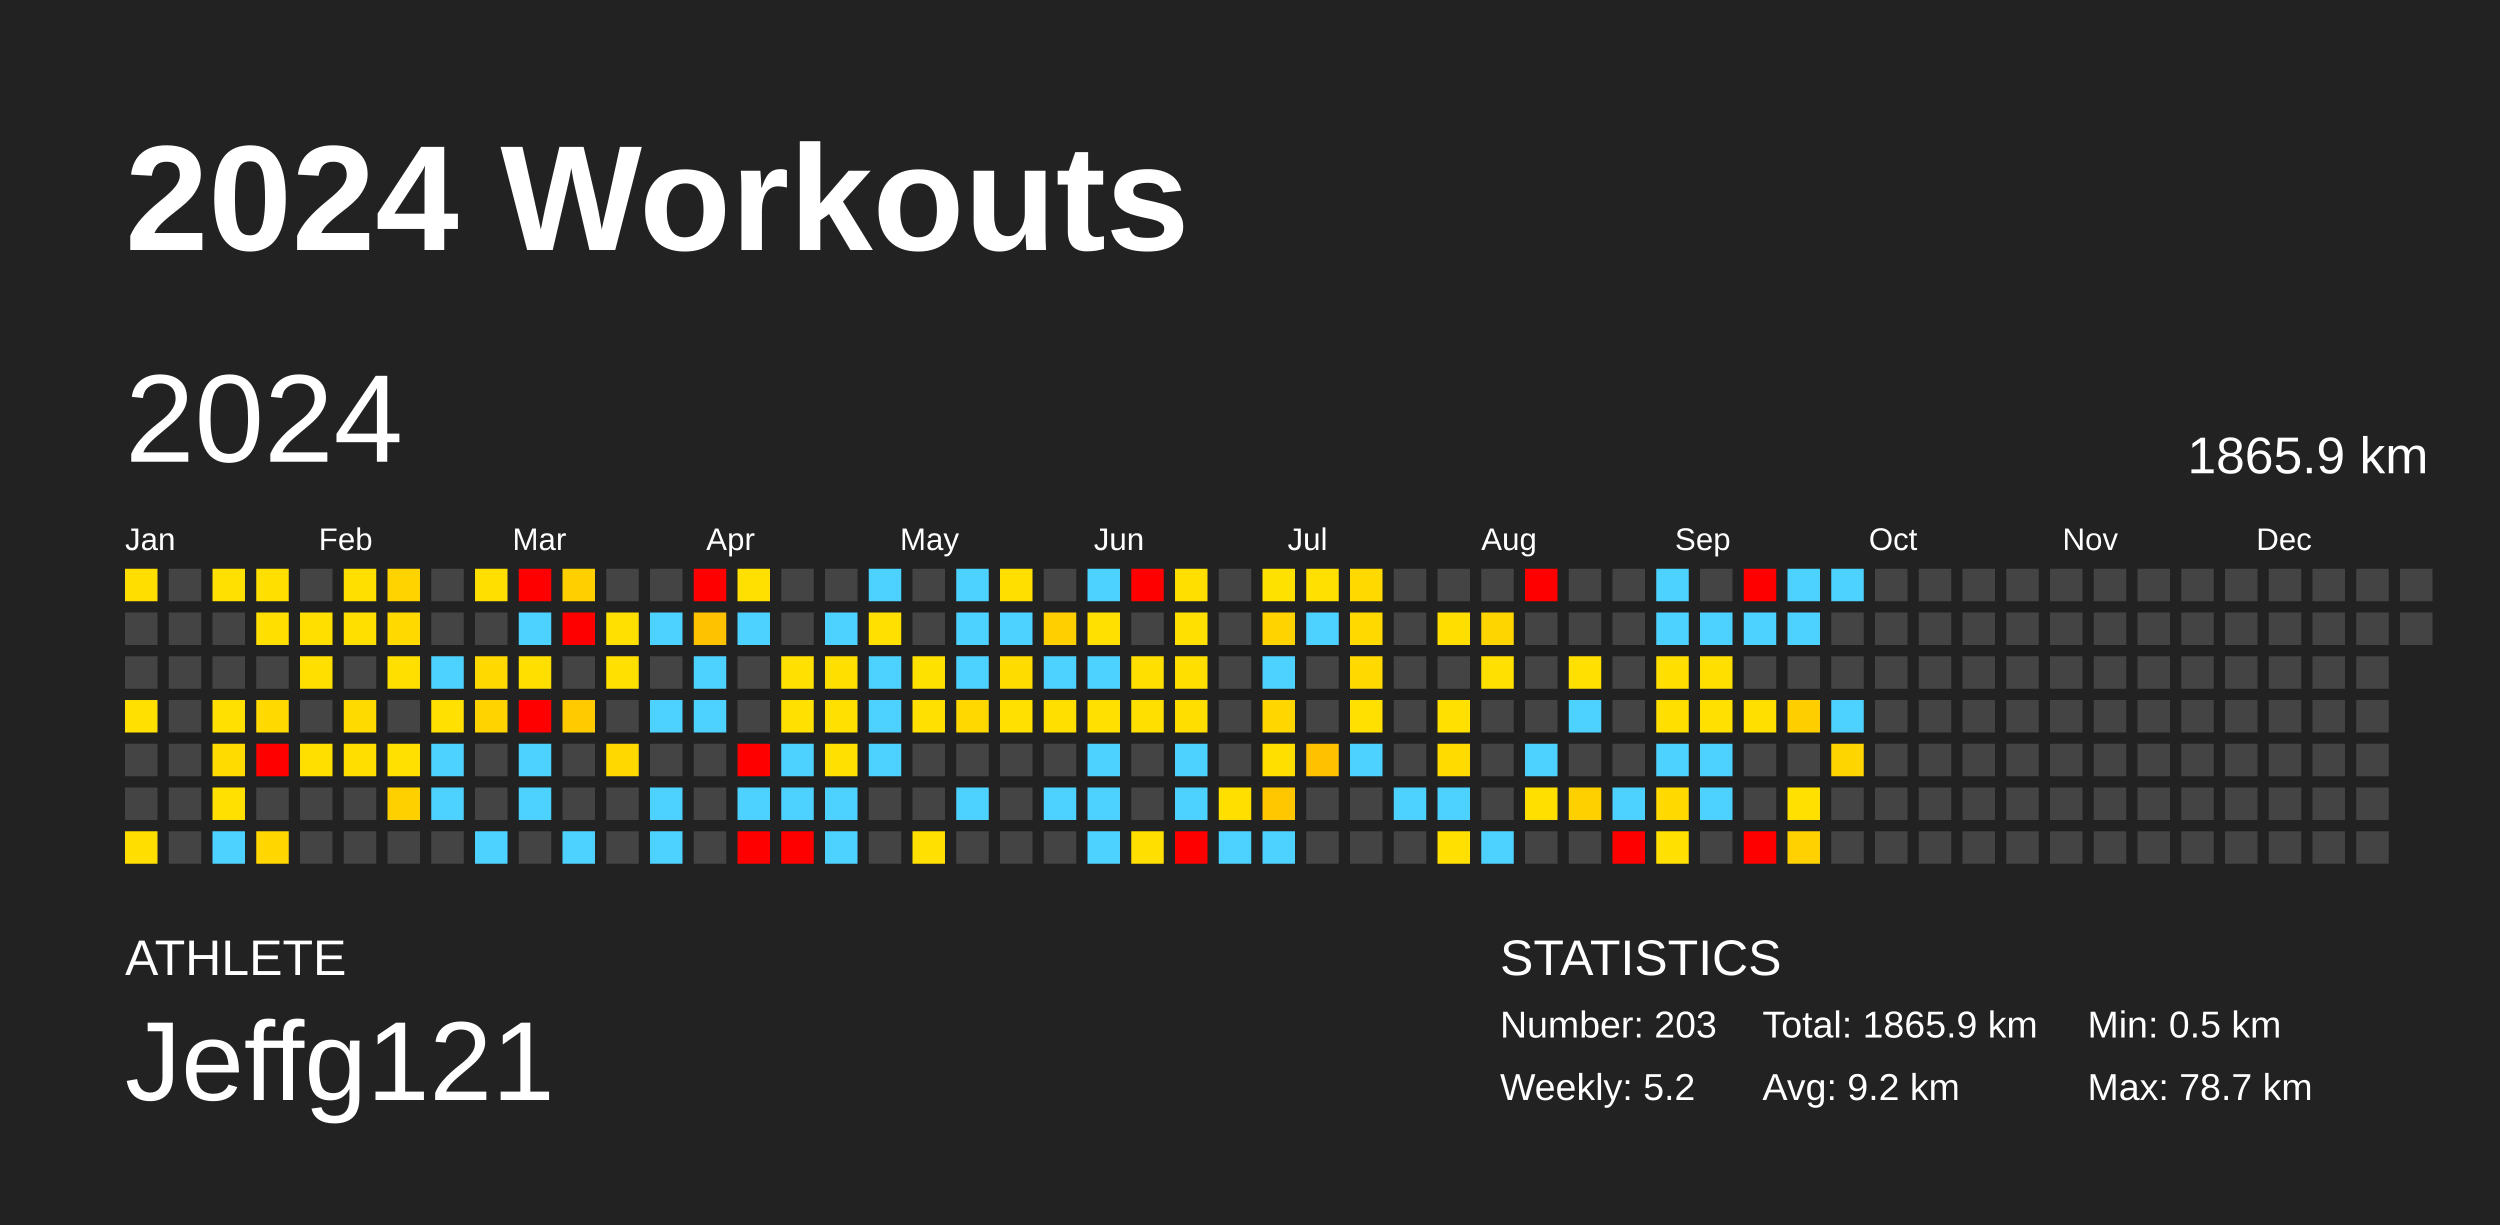
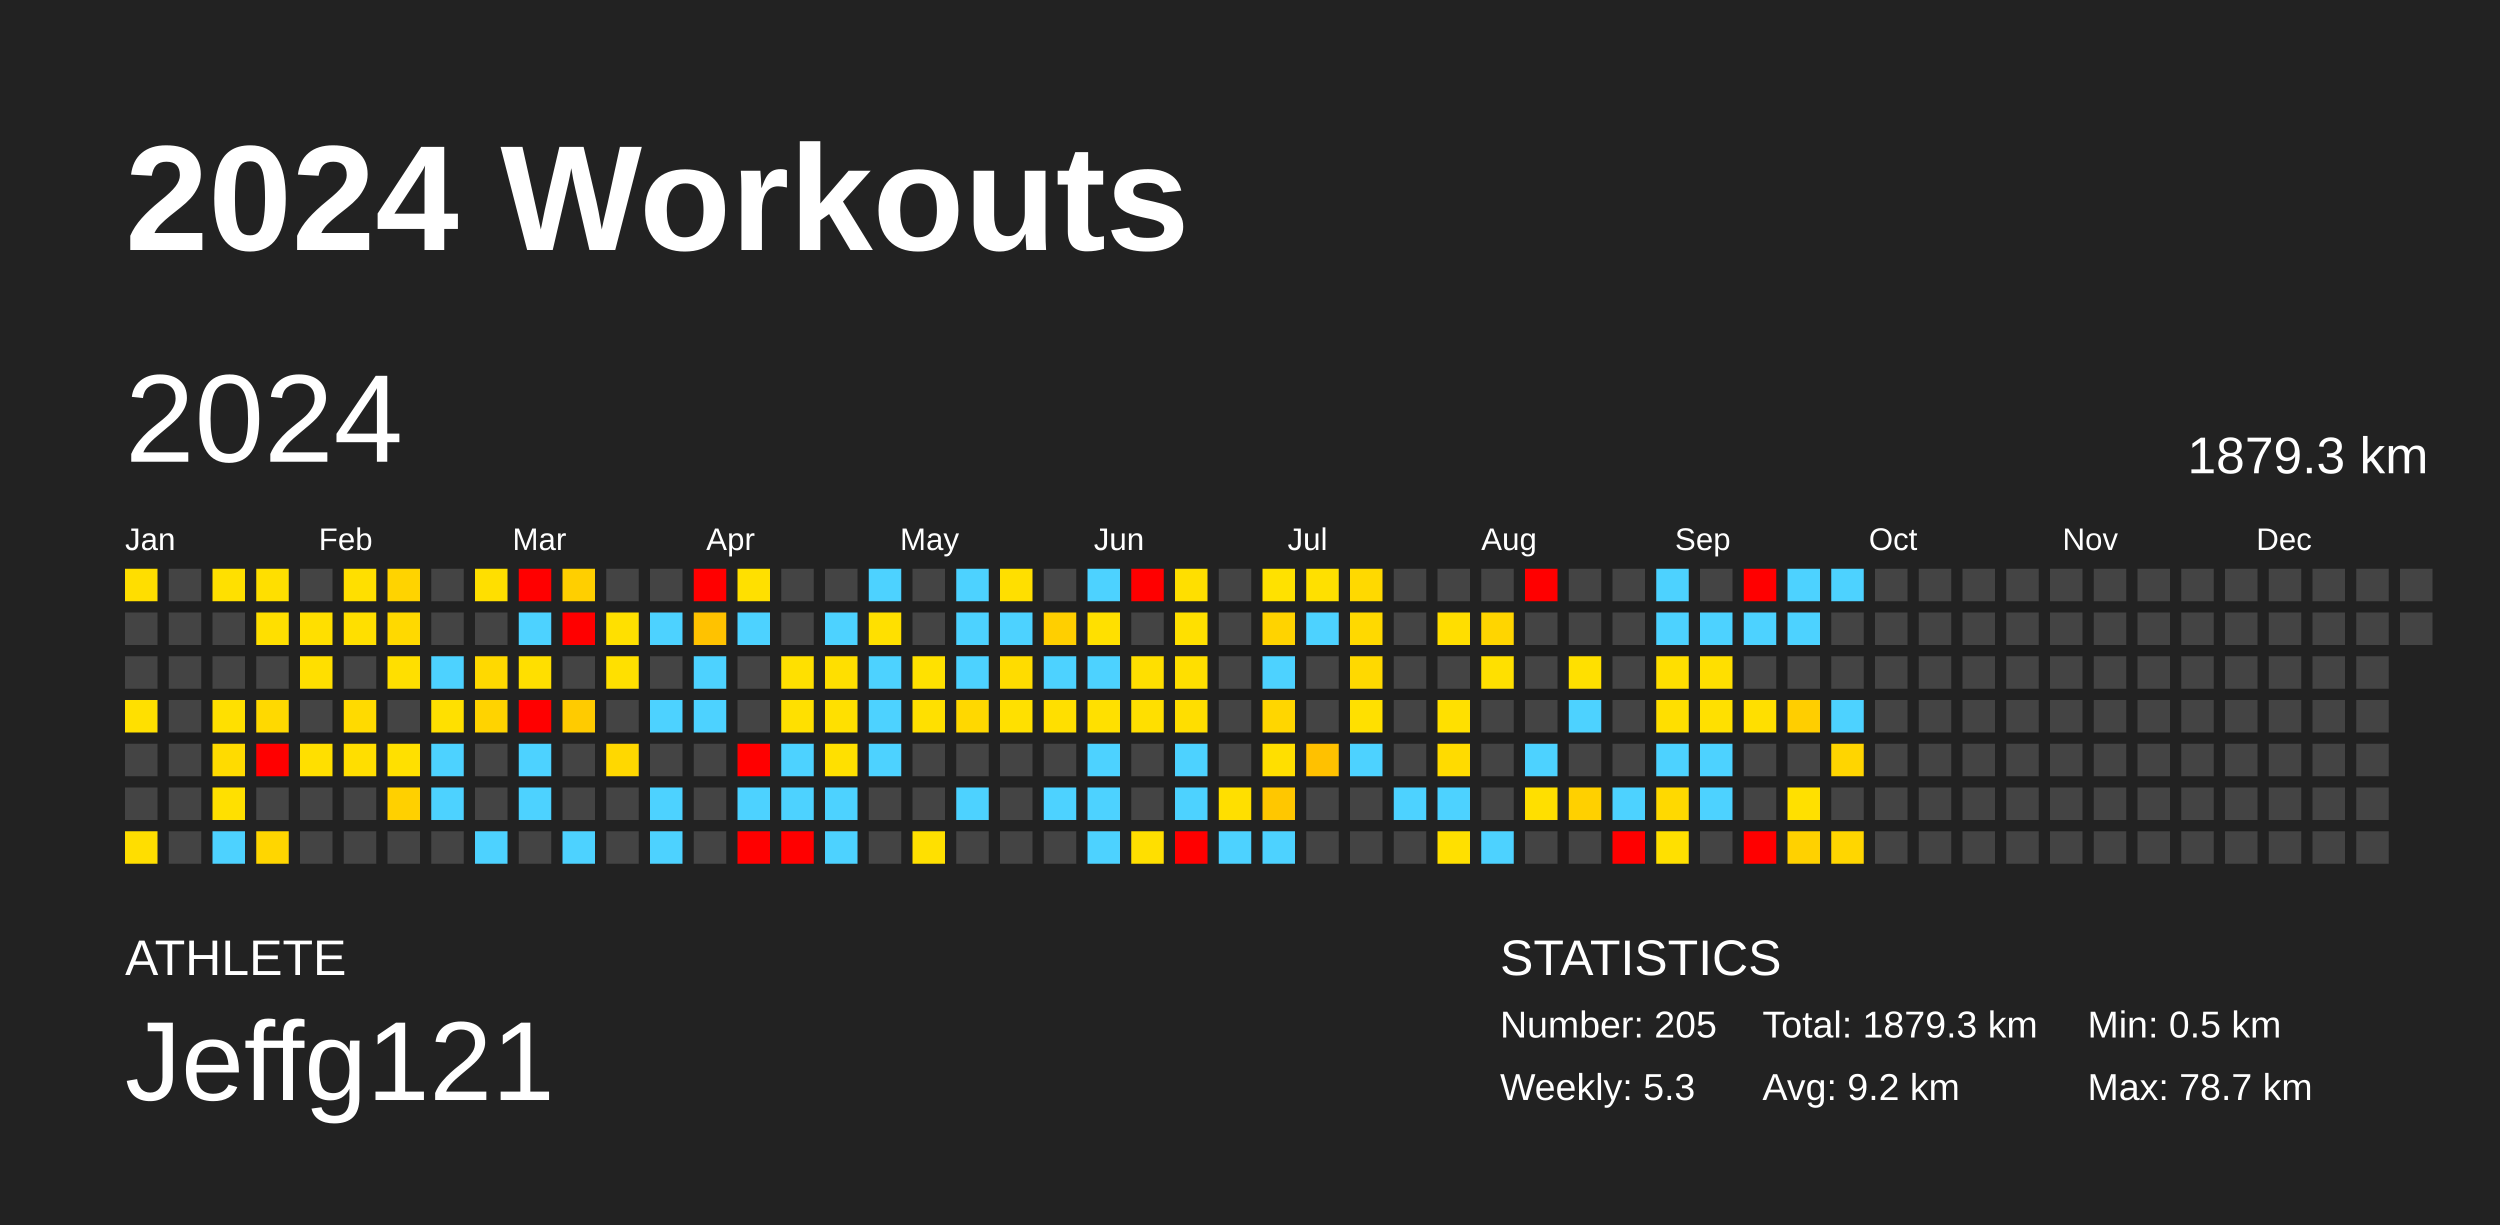
<svg xmlns="http://www.w3.org/2000/svg" baseProfile="full" height="98mm" version="1.1" viewBox="0,0,200,98" width="200mm">
  <defs />
  <rect fill="#222222" height="98" width="200" x="0" y="0" />
  <text fill="#FFFFFF" style="font-size:12px; font-family:Arial; font-weight:bold;" x="10" y="20">2024 Workouts</text>
  <text fill="#FFFFFF" style="font-size:4px; font-family:Arial" x="10" y="78">ATHLETE</text>
  <text fill="#FFFFFF" style="font-size:9px; font-family:Arial" x="10" y="88">Jeffg121</text>
  <text fill="#FFFFFF" style="font-size:4px; font-family:Arial" x="120" y="78">STATISTICS</text>
-   <text fill="#FFFFFF" style="font-size:3px; font-family:Arial" x="120" y="83">Number: 203</text>
-   <text fill="#FFFFFF" style="font-size:3px; font-family:Arial" x="120" y="88">Weekly: 5.2</text>
-   <text fill="#FFFFFF" style="font-size:3px; font-family:Arial" x="141" y="83">Total: 1865.9 km</text>
+   <text fill="#FFFFFF" style="font-size:3px; font-family:Arial" x="120" y="83">Number: 205</text>
+   <text fill="#FFFFFF" style="font-size:3px; font-family:Arial" x="120" y="88">Weekly: 5.3</text>
+   <text fill="#FFFFFF" style="font-size:3px; font-family:Arial" x="141" y="83">Total: 1879.3 km</text>
  <text fill="#FFFFFF" style="font-size:3px; font-family:Arial" x="141" y="88">Avg: 9.2 km</text>
  <text fill="#FFFFFF" style="font-size:3px; font-family:Arial" x="167" y="83">Min: 0.5 km</text>
  <text fill="#FFFFFF" style="font-size:3px; font-family:Arial" x="167" y="88">Max: 78.7 km</text>
  <text dominant-baseline="hanging" fill="#FFFFFF" style="font-size:10.0px; font-family:Arial;" x="10" y="30">2024</text>
-   <text dominant-baseline="hanging" fill="#FFFFFF" style="font-size:4.125px; font-family:Arial;" x="175" y="35">1865.9 km</text>
+   <text dominant-baseline="hanging" fill="#FFFFFF" style="font-size:4.125px; font-family:Arial;" x="175" y="35">1879.3 km</text>
  <text fill="#FFFFFF" style="font-size:2.5px; font-family:Arial" x="10.0" y="44">Jan</text>
  <text fill="#FFFFFF" style="font-size:2.5px; font-family:Arial" x="25.5" y="44">Feb</text>
  <text fill="#FFFFFF" style="font-size:2.5px; font-family:Arial" x="41.0" y="44">Mar</text>
  <text fill="#FFFFFF" style="font-size:2.5px; font-family:Arial" x="56.5" y="44">Apr</text>
  <text fill="#FFFFFF" style="font-size:2.5px; font-family:Arial" x="72.0" y="44">May</text>
  <text fill="#FFFFFF" style="font-size:2.5px; font-family:Arial" x="87.5" y="44">Jun</text>
  <text fill="#FFFFFF" style="font-size:2.5px; font-family:Arial" x="103.0" y="44">Jul</text>
  <text fill="#FFFFFF" style="font-size:2.5px; font-family:Arial" x="118.5" y="44">Aug</text>
  <text fill="#FFFFFF" style="font-size:2.5px; font-family:Arial" x="134.0" y="44">Sep</text>
  <text fill="#FFFFFF" style="font-size:2.5px; font-family:Arial" x="149.5" y="44">Oct</text>
  <text fill="#FFFFFF" style="font-size:2.5px; font-family:Arial" x="165.0" y="44">Nov</text>
  <text fill="#FFFFFF" style="font-size:2.5px; font-family:Arial" x="180.5" y="44">Dec</text>
  <rect fill="#ffde00" height="2.6" width="2.6" x="10.0" y="45.5" />
  <rect fill="#444444" height="2.6" width="2.6" x="10.0" y="49.0" />
  <rect fill="#444444" height="2.6" width="2.6" x="10.0" y="52.5" />
  <rect fill="#ffe000" height="2.6" width="2.6" x="10.0" y="56.0" />
  <rect fill="#444444" height="2.6" width="2.6" x="10.0" y="59.5" />
  <rect fill="#444444" height="2.6" width="2.6" x="10.0" y="63.0" />
  <rect fill="#ffde00" height="2.6" width="2.6" x="10.0" y="66.5" />
  <rect fill="#444444" height="2.6" width="2.6" x="13.5" y="45.5" />
  <rect fill="#444444" height="2.6" width="2.6" x="13.5" y="49.0" />
  <rect fill="#444444" height="2.6" width="2.6" x="13.5" y="52.5" />
  <rect fill="#444444" height="2.6" width="2.6" x="13.5" y="56.0" />
  <rect fill="#444444" height="2.6" width="2.6" x="13.5" y="59.5" />
  <rect fill="#444444" height="2.6" width="2.6" x="13.5" y="63.0" />
  <rect fill="#444444" height="2.6" width="2.6" x="13.5" y="66.5" />
  <rect fill="#ffe000" height="2.6" width="2.6" x="17.0" y="45.5" />
  <rect fill="#444444" height="2.6" width="2.6" x="17.0" y="49.0" />
  <rect fill="#444444" height="2.6" width="2.6" x="17.0" y="52.5" />
  <rect fill="#ffe000" height="2.6" width="2.6" x="17.0" y="56.0" />
  <rect fill="#ffdb00" height="2.6" width="2.6" x="17.0" y="59.5" />
  <rect fill="#ffe000" height="2.6" width="2.6" x="17.0" y="63.0" />
  <rect fill="#4dd2ff" height="2.6" width="2.6" x="17.0" y="66.5" />
  <rect fill="#ffdf00" height="2.6" width="2.6" x="20.5" y="45.5" />
  <rect fill="#ffdf00" height="2.6" width="2.6" x="20.5" y="49.0" />
  <rect fill="#444444" height="2.6" width="2.6" x="20.5" y="52.5" />
  <rect fill="#ffd900" height="2.6" width="2.6" x="20.5" y="56.0" />
  <rect fill="red" height="2.6" width="2.6" x="20.5" y="59.5" />
  <rect fill="#444444" height="2.6" width="2.6" x="20.5" y="63.0" />
  <rect fill="#ffd600" height="2.6" width="2.6" x="20.5" y="66.5" />
  <rect fill="#444444" height="2.6" width="2.6" x="24.0" y="45.5" />
  <rect fill="#ffdf00" height="2.6" width="2.6" x="24.0" y="49.0" />
  <rect fill="#ffdf00" height="2.6" width="2.6" x="24.0" y="52.5" />
  <rect fill="#444444" height="2.6" width="2.6" x="24.0" y="56.0" />
  <rect fill="#ffdf00" height="2.6" width="2.6" x="24.0" y="59.5" />
  <rect fill="#444444" height="2.6" width="2.6" x="24.0" y="63.0" />
  <rect fill="#444444" height="2.6" width="2.6" x="24.0" y="66.5" />
  <rect fill="#ffdf00" height="2.6" width="2.6" x="27.5" y="45.5" />
  <rect fill="#ffdf00" height="2.6" width="2.6" x="27.5" y="49.0" />
  <rect fill="#444444" height="2.6" width="2.6" x="27.5" y="52.5" />
  <rect fill="#ffda00" height="2.6" width="2.6" x="27.5" y="56.0" />
  <rect fill="#ffde00" height="2.6" width="2.6" x="27.5" y="59.5" />
  <rect fill="#444444" height="2.6" width="2.6" x="27.5" y="63.0" />
  <rect fill="#444444" height="2.6" width="2.6" x="27.5" y="66.5" />
  <rect fill="#ffd300" height="2.6" width="2.6" x="31.0" y="45.5" />
  <rect fill="#ffd900" height="2.6" width="2.6" x="31.0" y="49.0" />
  <rect fill="#ffdf00" height="2.6" width="2.6" x="31.0" y="52.5" />
  <rect fill="#444444" height="2.6" width="2.6" x="31.0" y="56.0" />
  <rect fill="#ffe000" height="2.6" width="2.6" x="31.0" y="59.5" />
  <rect fill="#ffd000" height="2.6" width="2.6" x="31.0" y="63.0" />
  <rect fill="#444444" height="2.6" width="2.6" x="31.0" y="66.5" />
  <rect fill="#444444" height="2.6" width="2.6" x="34.5" y="45.5" />
  <rect fill="#444444" height="2.6" width="2.6" x="34.5" y="49.0" />
  <rect fill="#4dd2ff" height="2.6" width="2.6" x="34.5" y="52.5" />
  <rect fill="#ffe000" height="2.6" width="2.6" x="34.5" y="56.0" />
  <rect fill="#4dd2ff" height="2.6" width="2.6" x="34.5" y="59.5" />
  <rect fill="#4dd2ff" height="2.6" width="2.6" x="34.5" y="63.0" />
  <rect fill="#444444" height="2.6" width="2.6" x="34.5" y="66.5" />
  <rect fill="#ffdf00" height="2.6" width="2.6" x="38.0" y="45.5" />
  <rect fill="#444444" height="2.6" width="2.6" x="38.0" y="49.0" />
  <rect fill="#ffd900" height="2.6" width="2.6" x="38.0" y="52.5" />
  <rect fill="#ffd300" height="2.6" width="2.6" x="38.0" y="56.0" />
  <rect fill="#444444" height="2.6" width="2.6" x="38.0" y="59.5" />
  <rect fill="#444444" height="2.6" width="2.6" x="38.0" y="63.0" />
  <rect fill="#4dd2ff" height="2.6" width="2.6" x="38.0" y="66.5" />
  <rect fill="red" height="2.6" width="2.6" x="41.5" y="45.5" />
  <rect fill="#4dd2ff" height="2.6" width="2.6" x="41.5" y="49.0" />
  <rect fill="#ffdf00" height="2.6" width="2.6" x="41.5" y="52.5" />
  <rect fill="red" height="2.6" width="2.6" x="41.5" y="56.0" />
  <rect fill="#4dd2ff" height="2.6" width="2.6" x="41.5" y="59.5" />
  <rect fill="#4dd2ff" height="2.6" width="2.6" x="41.5" y="63.0" />
  <rect fill="#444444" height="2.6" width="2.6" x="41.5" y="66.5" />
  <rect fill="#ffcf00" height="2.6" width="2.6" x="45.0" y="45.5" />
  <rect fill="red" height="2.6" width="2.6" x="45.0" y="49.0" />
  <rect fill="#444444" height="2.6" width="2.6" x="45.0" y="52.5" />
  <rect fill="#ffcb00" height="2.6" width="2.6" x="45.0" y="56.0" />
  <rect fill="#444444" height="2.6" width="2.6" x="45.0" y="59.5" />
  <rect fill="#444444" height="2.6" width="2.6" x="45.0" y="63.0" />
  <rect fill="#4dd2ff" height="2.6" width="2.6" x="45.0" y="66.5" />
  <rect fill="#444444" height="2.6" width="2.6" x="48.5" y="45.5" />
  <rect fill="#ffe000" height="2.6" width="2.6" x="48.5" y="49.0" />
  <rect fill="#ffe000" height="2.6" width="2.6" x="48.5" y="52.5" />
  <rect fill="#444444" height="2.6" width="2.6" x="48.5" y="56.0" />
  <rect fill="#ffd800" height="2.6" width="2.6" x="48.5" y="59.5" />
  <rect fill="#444444" height="2.6" width="2.6" x="48.5" y="63.0" />
  <rect fill="#444444" height="2.6" width="2.6" x="48.5" y="66.5" />
  <rect fill="#444444" height="2.6" width="2.6" x="52.0" y="45.5" />
  <rect fill="#4dd2ff" height="2.6" width="2.6" x="52.0" y="49.0" />
  <rect fill="#444444" height="2.6" width="2.6" x="52.0" y="52.5" />
  <rect fill="#4dd2ff" height="2.6" width="2.6" x="52.0" y="56.0" />
  <rect fill="#444444" height="2.6" width="2.6" x="52.0" y="59.5" />
  <rect fill="#4dd2ff" height="2.6" width="2.6" x="52.0" y="63.0" />
  <rect fill="#4dd2ff" height="2.6" width="2.6" x="52.0" y="66.5" />
  <rect fill="red" height="2.6" width="2.6" x="55.5" y="45.5" />
  <rect fill="#ffc200" height="2.6" width="2.6" x="55.5" y="49.0" />
  <rect fill="#4dd2ff" height="2.6" width="2.6" x="55.5" y="52.5" />
  <rect fill="#4dd2ff" height="2.6" width="2.6" x="55.5" y="56.0" />
  <rect fill="#444444" height="2.6" width="2.6" x="55.5" y="59.5" />
  <rect fill="#444444" height="2.6" width="2.6" x="55.5" y="63.0" />
  <rect fill="#444444" height="2.6" width="2.6" x="55.5" y="66.5" />
  <rect fill="#ffe000" height="2.6" width="2.6" x="59.0" y="45.5" />
  <rect fill="#4dd2ff" height="2.6" width="2.6" x="59.0" y="49.0" />
  <rect fill="#444444" height="2.6" width="2.6" x="59.0" y="52.5" />
  <rect fill="#444444" height="2.6" width="2.6" x="59.0" y="56.0" />
  <rect fill="red" height="2.6" width="2.6" x="59.0" y="59.5" />
  <rect fill="#4dd2ff" height="2.6" width="2.6" x="59.0" y="63.0" />
  <rect fill="red" height="2.6" width="2.6" x="59.0" y="66.5" />
  <rect fill="#444444" height="2.6" width="2.6" x="62.5" y="45.5" />
  <rect fill="#444444" height="2.6" width="2.6" x="62.5" y="49.0" />
  <rect fill="#ffe000" height="2.6" width="2.6" x="62.5" y="52.5" />
  <rect fill="#ffe000" height="2.6" width="2.6" x="62.5" y="56.0" />
  <rect fill="#4dd2ff" height="2.6" width="2.6" x="62.5" y="59.5" />
  <rect fill="#4dd2ff" height="2.6" width="2.6" x="62.5" y="63.0" />
  <rect fill="red" height="2.6" width="2.6" x="62.5" y="66.5" />
  <rect fill="#444444" height="2.6" width="2.6" x="66.0" y="45.5" />
  <rect fill="#4dd2ff" height="2.6" width="2.6" x="66.0" y="49.0" />
  <rect fill="#ffdf00" height="2.6" width="2.6" x="66.0" y="52.5" />
  <rect fill="#ffe000" height="2.6" width="2.6" x="66.0" y="56.0" />
  <rect fill="#ffe000" height="2.6" width="2.6" x="66.0" y="59.5" />
  <rect fill="#4dd2ff" height="2.6" width="2.6" x="66.0" y="63.0" />
  <rect fill="#4dd2ff" height="2.6" width="2.6" x="66.0" y="66.5" />
  <rect fill="#4dd2ff" height="2.6" width="2.6" x="69.5" y="45.5" />
  <rect fill="#ffe000" height="2.6" width="2.6" x="69.5" y="49.0" />
  <rect fill="#4dd2ff" height="2.6" width="2.6" x="69.5" y="52.5" />
  <rect fill="#4dd2ff" height="2.6" width="2.6" x="69.5" y="56.0" />
  <rect fill="#4dd2ff" height="2.6" width="2.6" x="69.5" y="59.5" />
  <rect fill="#444444" height="2.6" width="2.6" x="69.5" y="63.0" />
  <rect fill="#444444" height="2.6" width="2.6" x="69.5" y="66.5" />
  <rect fill="#444444" height="2.6" width="2.6" x="73.0" y="45.5" />
  <rect fill="#444444" height="2.6" width="2.6" x="73.0" y="49.0" />
  <rect fill="#ffe100" height="2.6" width="2.6" x="73.0" y="52.5" />
  <rect fill="#ffe000" height="2.6" width="2.6" x="73.0" y="56.0" />
  <rect fill="#444444" height="2.6" width="2.6" x="73.0" y="59.5" />
  <rect fill="#444444" height="2.6" width="2.6" x="73.0" y="63.0" />
  <rect fill="#ffe000" height="2.6" width="2.6" x="73.0" y="66.5" />
  <rect fill="#4dd2ff" height="2.6" width="2.6" x="76.5" y="45.5" />
  <rect fill="#4dd2ff" height="2.6" width="2.6" x="76.5" y="49.0" />
  <rect fill="#4dd2ff" height="2.6" width="2.6" x="76.5" y="52.5" />
  <rect fill="#ffd800" height="2.6" width="2.6" x="76.5" y="56.0" />
  <rect fill="#444444" height="2.6" width="2.6" x="76.5" y="59.5" />
  <rect fill="#4dd2ff" height="2.6" width="2.6" x="76.5" y="63.0" />
  <rect fill="#444444" height="2.6" width="2.6" x="76.5" y="66.5" />
  <rect fill="#ffdf00" height="2.6" width="2.6" x="80.0" y="45.5" />
  <rect fill="#4dd2ff" height="2.6" width="2.6" x="80.0" y="49.0" />
  <rect fill="#ffdc00" height="2.6" width="2.6" x="80.0" y="52.5" />
  <rect fill="#ffe000" height="2.6" width="2.6" x="80.0" y="56.0" />
  <rect fill="#444444" height="2.6" width="2.6" x="80.0" y="59.5" />
  <rect fill="#444444" height="2.6" width="2.6" x="80.0" y="63.0" />
  <rect fill="#444444" height="2.6" width="2.6" x="80.0" y="66.5" />
  <rect fill="#444444" height="2.6" width="2.6" x="83.5" y="45.5" />
  <rect fill="#ffcf00" height="2.6" width="2.6" x="83.5" y="49.0" />
  <rect fill="#4dd2ff" height="2.6" width="2.6" x="83.5" y="52.5" />
  <rect fill="#ffdf00" height="2.6" width="2.6" x="83.5" y="56.0" />
  <rect fill="#444444" height="2.6" width="2.6" x="83.5" y="59.5" />
  <rect fill="#4dd2ff" height="2.6" width="2.6" x="83.5" y="63.0" />
  <rect fill="#444444" height="2.6" width="2.6" x="83.5" y="66.5" />
  <rect fill="#4dd2ff" height="2.6" width="2.6" x="87.0" y="45.5" />
  <rect fill="#ffe000" height="2.6" width="2.6" x="87.0" y="49.0" />
  <rect fill="#4dd2ff" height="2.6" width="2.6" x="87.0" y="52.5" />
  <rect fill="#ffe000" height="2.6" width="2.6" x="87.0" y="56.0" />
  <rect fill="#4dd2ff" height="2.6" width="2.6" x="87.0" y="59.5" />
  <rect fill="#4dd2ff" height="2.6" width="2.6" x="87.0" y="63.0" />
  <rect fill="#4dd2ff" height="2.6" width="2.6" x="87.0" y="66.5" />
  <rect fill="red" height="2.6" width="2.6" x="90.5" y="45.5" />
  <rect fill="#444444" height="2.6" width="2.6" x="90.5" y="49.0" />
  <rect fill="#ffdf00" height="2.6" width="2.6" x="90.5" y="52.5" />
  <rect fill="#ffdf00" height="2.6" width="2.6" x="90.5" y="56.0" />
  <rect fill="#444444" height="2.6" width="2.6" x="90.5" y="59.5" />
  <rect fill="#444444" height="2.6" width="2.6" x="90.5" y="63.0" />
  <rect fill="#ffdf00" height="2.6" width="2.6" x="90.5" y="66.5" />
  <rect fill="#ffdf00" height="2.6" width="2.6" x="94.0" y="45.5" />
  <rect fill="#ffe000" height="2.6" width="2.6" x="94.0" y="49.0" />
  <rect fill="#ffdf00" height="2.6" width="2.6" x="94.0" y="52.5" />
  <rect fill="#ffde00" height="2.6" width="2.6" x="94.0" y="56.0" />
  <rect fill="#4dd2ff" height="2.6" width="2.6" x="94.0" y="59.5" />
  <rect fill="#4dd2ff" height="2.6" width="2.6" x="94.0" y="63.0" />
  <rect fill="red" height="2.6" width="2.6" x="94.0" y="66.5" />
  <rect fill="#444444" height="2.6" width="2.6" x="97.5" y="45.5" />
  <rect fill="#444444" height="2.6" width="2.6" x="97.5" y="49.0" />
  <rect fill="#444444" height="2.6" width="2.6" x="97.5" y="52.5" />
  <rect fill="#444444" height="2.6" width="2.6" x="97.5" y="56.0" />
  <rect fill="#444444" height="2.6" width="2.6" x="97.5" y="59.5" />
  <rect fill="#ffdf00" height="2.6" width="2.6" x="97.5" y="63.0" />
  <rect fill="#4dd2ff" height="2.6" width="2.6" x="97.5" y="66.5" />
  <rect fill="#ffe100" height="2.6" width="2.6" x="101.0" y="45.5" />
  <rect fill="#ffd300" height="2.6" width="2.6" x="101.0" y="49.0" />
  <rect fill="#4dd2ff" height="2.6" width="2.6" x="101.0" y="52.5" />
  <rect fill="#ffd600" height="2.6" width="2.6" x="101.0" y="56.0" />
  <rect fill="#ffdf00" height="2.6" width="2.6" x="101.0" y="59.5" />
  <rect fill="#ffc700" height="2.6" width="2.6" x="101.0" y="63.0" />
  <rect fill="#4dd2ff" height="2.6" width="2.6" x="101.0" y="66.5" />
  <rect fill="#ffe000" height="2.6" width="2.6" x="104.5" y="45.5" />
  <rect fill="#4dd2ff" height="2.6" width="2.6" x="104.5" y="49.0" />
  <rect fill="#444444" height="2.6" width="2.6" x="104.5" y="52.5" />
  <rect fill="#444444" height="2.6" width="2.6" x="104.5" y="56.0" />
  <rect fill="#ffc100" height="2.6" width="2.6" x="104.5" y="59.5" />
  <rect fill="#444444" height="2.6" width="2.6" x="104.5" y="63.0" />
  <rect fill="#444444" height="2.6" width="2.6" x="104.5" y="66.5" />
  <rect fill="#ffd900" height="2.6" width="2.6" x="108.0" y="45.5" />
  <rect fill="#ffd900" height="2.6" width="2.6" x="108.0" y="49.0" />
  <rect fill="#ffd900" height="2.6" width="2.6" x="108.0" y="52.5" />
  <rect fill="#ffe000" height="2.6" width="2.6" x="108.0" y="56.0" />
  <rect fill="#4dd2ff" height="2.6" width="2.6" x="108.0" y="59.5" />
  <rect fill="#444444" height="2.6" width="2.6" x="108.0" y="63.0" />
  <rect fill="#444444" height="2.6" width="2.6" x="108.0" y="66.5" />
  <rect fill="#444444" height="2.6" width="2.6" x="111.5" y="45.5" />
  <rect fill="#444444" height="2.6" width="2.6" x="111.5" y="49.0" />
  <rect fill="#444444" height="2.6" width="2.6" x="111.5" y="52.5" />
  <rect fill="#444444" height="2.6" width="2.6" x="111.5" y="56.0" />
  <rect fill="#444444" height="2.6" width="2.6" x="111.5" y="59.5" />
  <rect fill="#4dd2ff" height="2.6" width="2.6" x="111.5" y="63.0" />
  <rect fill="#444444" height="2.6" width="2.6" x="111.5" y="66.5" />
  <rect fill="#444444" height="2.6" width="2.6" x="115.0" y="45.5" />
  <rect fill="#ffde00" height="2.6" width="2.6" x="115.0" y="49.0" />
  <rect fill="#444444" height="2.6" width="2.6" x="115.0" y="52.5" />
  <rect fill="#ffe000" height="2.6" width="2.6" x="115.0" y="56.0" />
  <rect fill="#ffdb00" height="2.6" width="2.6" x="115.0" y="59.5" />
  <rect fill="#4dd2ff" height="2.6" width="2.6" x="115.0" y="63.0" />
  <rect fill="#ffe000" height="2.6" width="2.6" x="115.0" y="66.5" />
  <rect fill="#444444" height="2.6" width="2.6" x="118.5" y="45.5" />
  <rect fill="#ffd500" height="2.6" width="2.6" x="118.5" y="49.0" />
  <rect fill="#ffe000" height="2.6" width="2.6" x="118.5" y="52.5" />
  <rect fill="#444444" height="2.6" width="2.6" x="118.5" y="56.0" />
  <rect fill="#444444" height="2.6" width="2.6" x="118.5" y="59.5" />
  <rect fill="#444444" height="2.6" width="2.6" x="118.5" y="63.0" />
  <rect fill="#4dd2ff" height="2.6" width="2.6" x="118.5" y="66.5" />
  <rect fill="red" height="2.6" width="2.6" x="122.0" y="45.5" />
  <rect fill="#444444" height="2.6" width="2.6" x="122.0" y="49.0" />
  <rect fill="#444444" height="2.6" width="2.6" x="122.0" y="52.5" />
  <rect fill="#444444" height="2.6" width="2.6" x="122.0" y="56.0" />
  <rect fill="#4dd2ff" height="2.6" width="2.6" x="122.0" y="59.5" />
  <rect fill="#ffdf00" height="2.6" width="2.6" x="122.0" y="63.0" />
  <rect fill="#444444" height="2.6" width="2.6" x="122.0" y="66.5" />
  <rect fill="#444444" height="2.6" width="2.6" x="125.5" y="45.5" />
  <rect fill="#444444" height="2.6" width="2.6" x="125.5" y="49.0" />
  <rect fill="#ffe000" height="2.6" width="2.6" x="125.5" y="52.5" />
  <rect fill="#4dd2ff" height="2.6" width="2.6" x="125.5" y="56.0" />
  <rect fill="#444444" height="2.6" width="2.6" x="125.5" y="59.5" />
  <rect fill="#ffd000" height="2.6" width="2.6" x="125.5" y="63.0" />
  <rect fill="#444444" height="2.6" width="2.6" x="125.5" y="66.5" />
  <rect fill="#444444" height="2.6" width="2.6" x="129.0" y="45.5" />
  <rect fill="#444444" height="2.6" width="2.6" x="129.0" y="49.0" />
  <rect fill="#444444" height="2.6" width="2.6" x="129.0" y="52.5" />
  <rect fill="#444444" height="2.6" width="2.6" x="129.0" y="56.0" />
  <rect fill="#444444" height="2.6" width="2.6" x="129.0" y="59.5" />
  <rect fill="#4dd2ff" height="2.6" width="2.6" x="129.0" y="63.0" />
  <rect fill="red" height="2.6" width="2.6" x="129.0" y="66.5" />
  <rect fill="#4dd2ff" height="2.6" width="2.6" x="132.5" y="45.5" />
  <rect fill="#4dd2ff" height="2.6" width="2.6" x="132.5" y="49.0" />
  <rect fill="#ffdf00" height="2.6" width="2.6" x="132.5" y="52.5" />
  <rect fill="#ffdf00" height="2.6" width="2.6" x="132.5" y="56.0" />
  <rect fill="#4dd2ff" height="2.6" width="2.6" x="132.5" y="59.5" />
  <rect fill="#ffd900" height="2.6" width="2.6" x="132.5" y="63.0" />
  <rect fill="#ffe000" height="2.6" width="2.6" x="132.5" y="66.5" />
  <rect fill="#444444" height="2.6" width="2.6" x="136.0" y="45.5" />
  <rect fill="#4dd2ff" height="2.6" width="2.6" x="136.0" y="49.0" />
  <rect fill="#ffdf00" height="2.6" width="2.6" x="136.0" y="52.5" />
  <rect fill="#ffe000" height="2.6" width="2.6" x="136.0" y="56.0" />
  <rect fill="#4dd2ff" height="2.6" width="2.6" x="136.0" y="59.5" />
  <rect fill="#4dd2ff" height="2.6" width="2.6" x="136.0" y="63.0" />
  <rect fill="#444444" height="2.6" width="2.6" x="136.0" y="66.5" />
  <rect fill="red" height="2.6" width="2.6" x="139.5" y="45.5" />
  <rect fill="#4dd2ff" height="2.6" width="2.6" x="139.5" y="49.0" />
  <rect fill="#444444" height="2.6" width="2.6" x="139.5" y="52.5" />
  <rect fill="#ffdf00" height="2.6" width="2.6" x="139.5" y="56.0" />
  <rect fill="#444444" height="2.6" width="2.6" x="139.5" y="59.5" />
  <rect fill="#444444" height="2.6" width="2.6" x="139.5" y="63.0" />
  <rect fill="red" height="2.6" width="2.6" x="139.5" y="66.5" />
  <rect fill="#4dd2ff" height="2.6" width="2.6" x="143.0" y="45.5" />
  <rect fill="#4dd2ff" height="2.6" width="2.6" x="143.0" y="49.0" />
  <rect fill="#444444" height="2.6" width="2.6" x="143.0" y="52.5" />
  <rect fill="#ffce00" height="2.6" width="2.6" x="143.0" y="56.0" />
  <rect fill="#444444" height="2.6" width="2.6" x="143.0" y="59.5" />
  <rect fill="#ffe000" height="2.6" width="2.6" x="143.0" y="63.0" />
  <rect fill="#ffd100" height="2.6" width="2.6" x="143.0" y="66.5" />
  <rect fill="#4dd2ff" height="2.6" width="2.6" x="146.5" y="45.5" />
  <rect fill="#444444" height="2.6" width="2.6" x="146.5" y="49.0" />
  <rect fill="#444444" height="2.6" width="2.6" x="146.5" y="52.5" />
  <rect fill="#4dd2ff" height="2.6" width="2.6" x="146.5" y="56.0" />
  <rect fill="#ffd500" height="2.6" width="2.6" x="146.5" y="59.5" />
  <rect fill="#444444" height="2.6" width="2.6" x="146.5" y="63.0" />
-   <rect fill="#444444" height="2.6" width="2.6" x="146.5" y="66.5" />
+   <rect fill="#ffd600" height="2.6" width="2.6" x="146.5" y="66.5" />
  <rect fill="#444444" height="2.6" width="2.6" x="150.0" y="45.5" />
  <rect fill="#444444" height="2.6" width="2.6" x="150.0" y="49.0" />
  <rect fill="#444444" height="2.6" width="2.6" x="150.0" y="52.5" />
  <rect fill="#444444" height="2.6" width="2.6" x="150.0" y="56.0" />
  <rect fill="#444444" height="2.6" width="2.6" x="150.0" y="59.5" />
  <rect fill="#444444" height="2.6" width="2.6" x="150.0" y="63.0" />
  <rect fill="#444444" height="2.6" width="2.6" x="150.0" y="66.5" />
  <rect fill="#444444" height="2.6" width="2.6" x="153.5" y="45.5" />
  <rect fill="#444444" height="2.6" width="2.6" x="153.5" y="49.0" />
  <rect fill="#444444" height="2.6" width="2.6" x="153.5" y="52.5" />
  <rect fill="#444444" height="2.6" width="2.6" x="153.5" y="56.0" />
  <rect fill="#444444" height="2.6" width="2.6" x="153.5" y="59.5" />
  <rect fill="#444444" height="2.6" width="2.6" x="153.5" y="63.0" />
  <rect fill="#444444" height="2.6" width="2.6" x="153.5" y="66.5" />
  <rect fill="#444444" height="2.6" width="2.6" x="157.0" y="45.5" />
  <rect fill="#444444" height="2.6" width="2.6" x="157.0" y="49.0" />
  <rect fill="#444444" height="2.6" width="2.6" x="157.0" y="52.5" />
  <rect fill="#444444" height="2.6" width="2.6" x="157.0" y="56.0" />
  <rect fill="#444444" height="2.6" width="2.6" x="157.0" y="59.5" />
  <rect fill="#444444" height="2.6" width="2.6" x="157.0" y="63.0" />
  <rect fill="#444444" height="2.6" width="2.6" x="157.0" y="66.5" />
  <rect fill="#444444" height="2.6" width="2.6" x="160.5" y="45.5" />
  <rect fill="#444444" height="2.6" width="2.6" x="160.5" y="49.0" />
  <rect fill="#444444" height="2.6" width="2.6" x="160.5" y="52.5" />
  <rect fill="#444444" height="2.6" width="2.6" x="160.5" y="56.0" />
  <rect fill="#444444" height="2.6" width="2.6" x="160.5" y="59.5" />
  <rect fill="#444444" height="2.6" width="2.6" x="160.5" y="63.0" />
  <rect fill="#444444" height="2.6" width="2.6" x="160.5" y="66.5" />
  <rect fill="#444444" height="2.6" width="2.6" x="164.0" y="45.5" />
  <rect fill="#444444" height="2.6" width="2.6" x="164.0" y="49.0" />
  <rect fill="#444444" height="2.6" width="2.6" x="164.0" y="52.5" />
  <rect fill="#444444" height="2.6" width="2.6" x="164.0" y="56.0" />
  <rect fill="#444444" height="2.6" width="2.6" x="164.0" y="59.5" />
  <rect fill="#444444" height="2.6" width="2.6" x="164.0" y="63.0" />
  <rect fill="#444444" height="2.6" width="2.6" x="164.0" y="66.5" />
  <rect fill="#444444" height="2.6" width="2.6" x="167.5" y="45.5" />
  <rect fill="#444444" height="2.6" width="2.6" x="167.5" y="49.0" />
  <rect fill="#444444" height="2.6" width="2.6" x="167.5" y="52.5" />
  <rect fill="#444444" height="2.6" width="2.6" x="167.5" y="56.0" />
  <rect fill="#444444" height="2.6" width="2.6" x="167.5" y="59.5" />
  <rect fill="#444444" height="2.6" width="2.6" x="167.5" y="63.0" />
  <rect fill="#444444" height="2.6" width="2.6" x="167.5" y="66.5" />
  <rect fill="#444444" height="2.6" width="2.6" x="171.0" y="45.5" />
  <rect fill="#444444" height="2.6" width="2.6" x="171.0" y="49.0" />
  <rect fill="#444444" height="2.6" width="2.6" x="171.0" y="52.5" />
  <rect fill="#444444" height="2.6" width="2.6" x="171.0" y="56.0" />
  <rect fill="#444444" height="2.6" width="2.6" x="171.0" y="59.5" />
  <rect fill="#444444" height="2.6" width="2.6" x="171.0" y="63.0" />
  <rect fill="#444444" height="2.6" width="2.6" x="171.0" y="66.5" />
  <rect fill="#444444" height="2.6" width="2.6" x="174.5" y="45.5" />
  <rect fill="#444444" height="2.6" width="2.6" x="174.5" y="49.0" />
  <rect fill="#444444" height="2.6" width="2.6" x="174.5" y="52.5" />
  <rect fill="#444444" height="2.6" width="2.6" x="174.5" y="56.0" />
  <rect fill="#444444" height="2.6" width="2.6" x="174.5" y="59.5" />
  <rect fill="#444444" height="2.6" width="2.6" x="174.5" y="63.0" />
  <rect fill="#444444" height="2.6" width="2.6" x="174.5" y="66.5" />
  <rect fill="#444444" height="2.6" width="2.6" x="178.0" y="45.5" />
  <rect fill="#444444" height="2.6" width="2.6" x="178.0" y="49.0" />
  <rect fill="#444444" height="2.6" width="2.6" x="178.0" y="52.5" />
  <rect fill="#444444" height="2.6" width="2.6" x="178.0" y="56.0" />
  <rect fill="#444444" height="2.6" width="2.6" x="178.0" y="59.5" />
  <rect fill="#444444" height="2.6" width="2.6" x="178.0" y="63.0" />
  <rect fill="#444444" height="2.6" width="2.6" x="178.0" y="66.5" />
  <rect fill="#444444" height="2.6" width="2.6" x="181.5" y="45.5" />
  <rect fill="#444444" height="2.6" width="2.6" x="181.5" y="49.0" />
  <rect fill="#444444" height="2.6" width="2.6" x="181.5" y="52.5" />
  <rect fill="#444444" height="2.6" width="2.6" x="181.5" y="56.0" />
  <rect fill="#444444" height="2.6" width="2.6" x="181.5" y="59.5" />
  <rect fill="#444444" height="2.6" width="2.6" x="181.5" y="63.0" />
  <rect fill="#444444" height="2.6" width="2.6" x="181.5" y="66.5" />
  <rect fill="#444444" height="2.6" width="2.6" x="185.0" y="45.5" />
  <rect fill="#444444" height="2.6" width="2.6" x="185.0" y="49.0" />
  <rect fill="#444444" height="2.6" width="2.6" x="185.0" y="52.5" />
  <rect fill="#444444" height="2.6" width="2.6" x="185.0" y="56.0" />
  <rect fill="#444444" height="2.6" width="2.6" x="185.0" y="59.5" />
  <rect fill="#444444" height="2.6" width="2.6" x="185.0" y="63.0" />
  <rect fill="#444444" height="2.6" width="2.6" x="185.0" y="66.5" />
  <rect fill="#444444" height="2.6" width="2.6" x="188.5" y="45.5" />
  <rect fill="#444444" height="2.6" width="2.6" x="188.5" y="49.0" />
  <rect fill="#444444" height="2.6" width="2.6" x="188.5" y="52.5" />
  <rect fill="#444444" height="2.6" width="2.6" x="188.5" y="56.0" />
  <rect fill="#444444" height="2.6" width="2.6" x="188.5" y="59.5" />
  <rect fill="#444444" height="2.6" width="2.6" x="188.5" y="63.0" />
  <rect fill="#444444" height="2.6" width="2.6" x="188.5" y="66.5" />
  <rect fill="#444444" height="2.6" width="2.6" x="192.0" y="45.5" />
  <rect fill="#444444" height="2.6" width="2.6" x="192.0" y="49.0" />
</svg>
